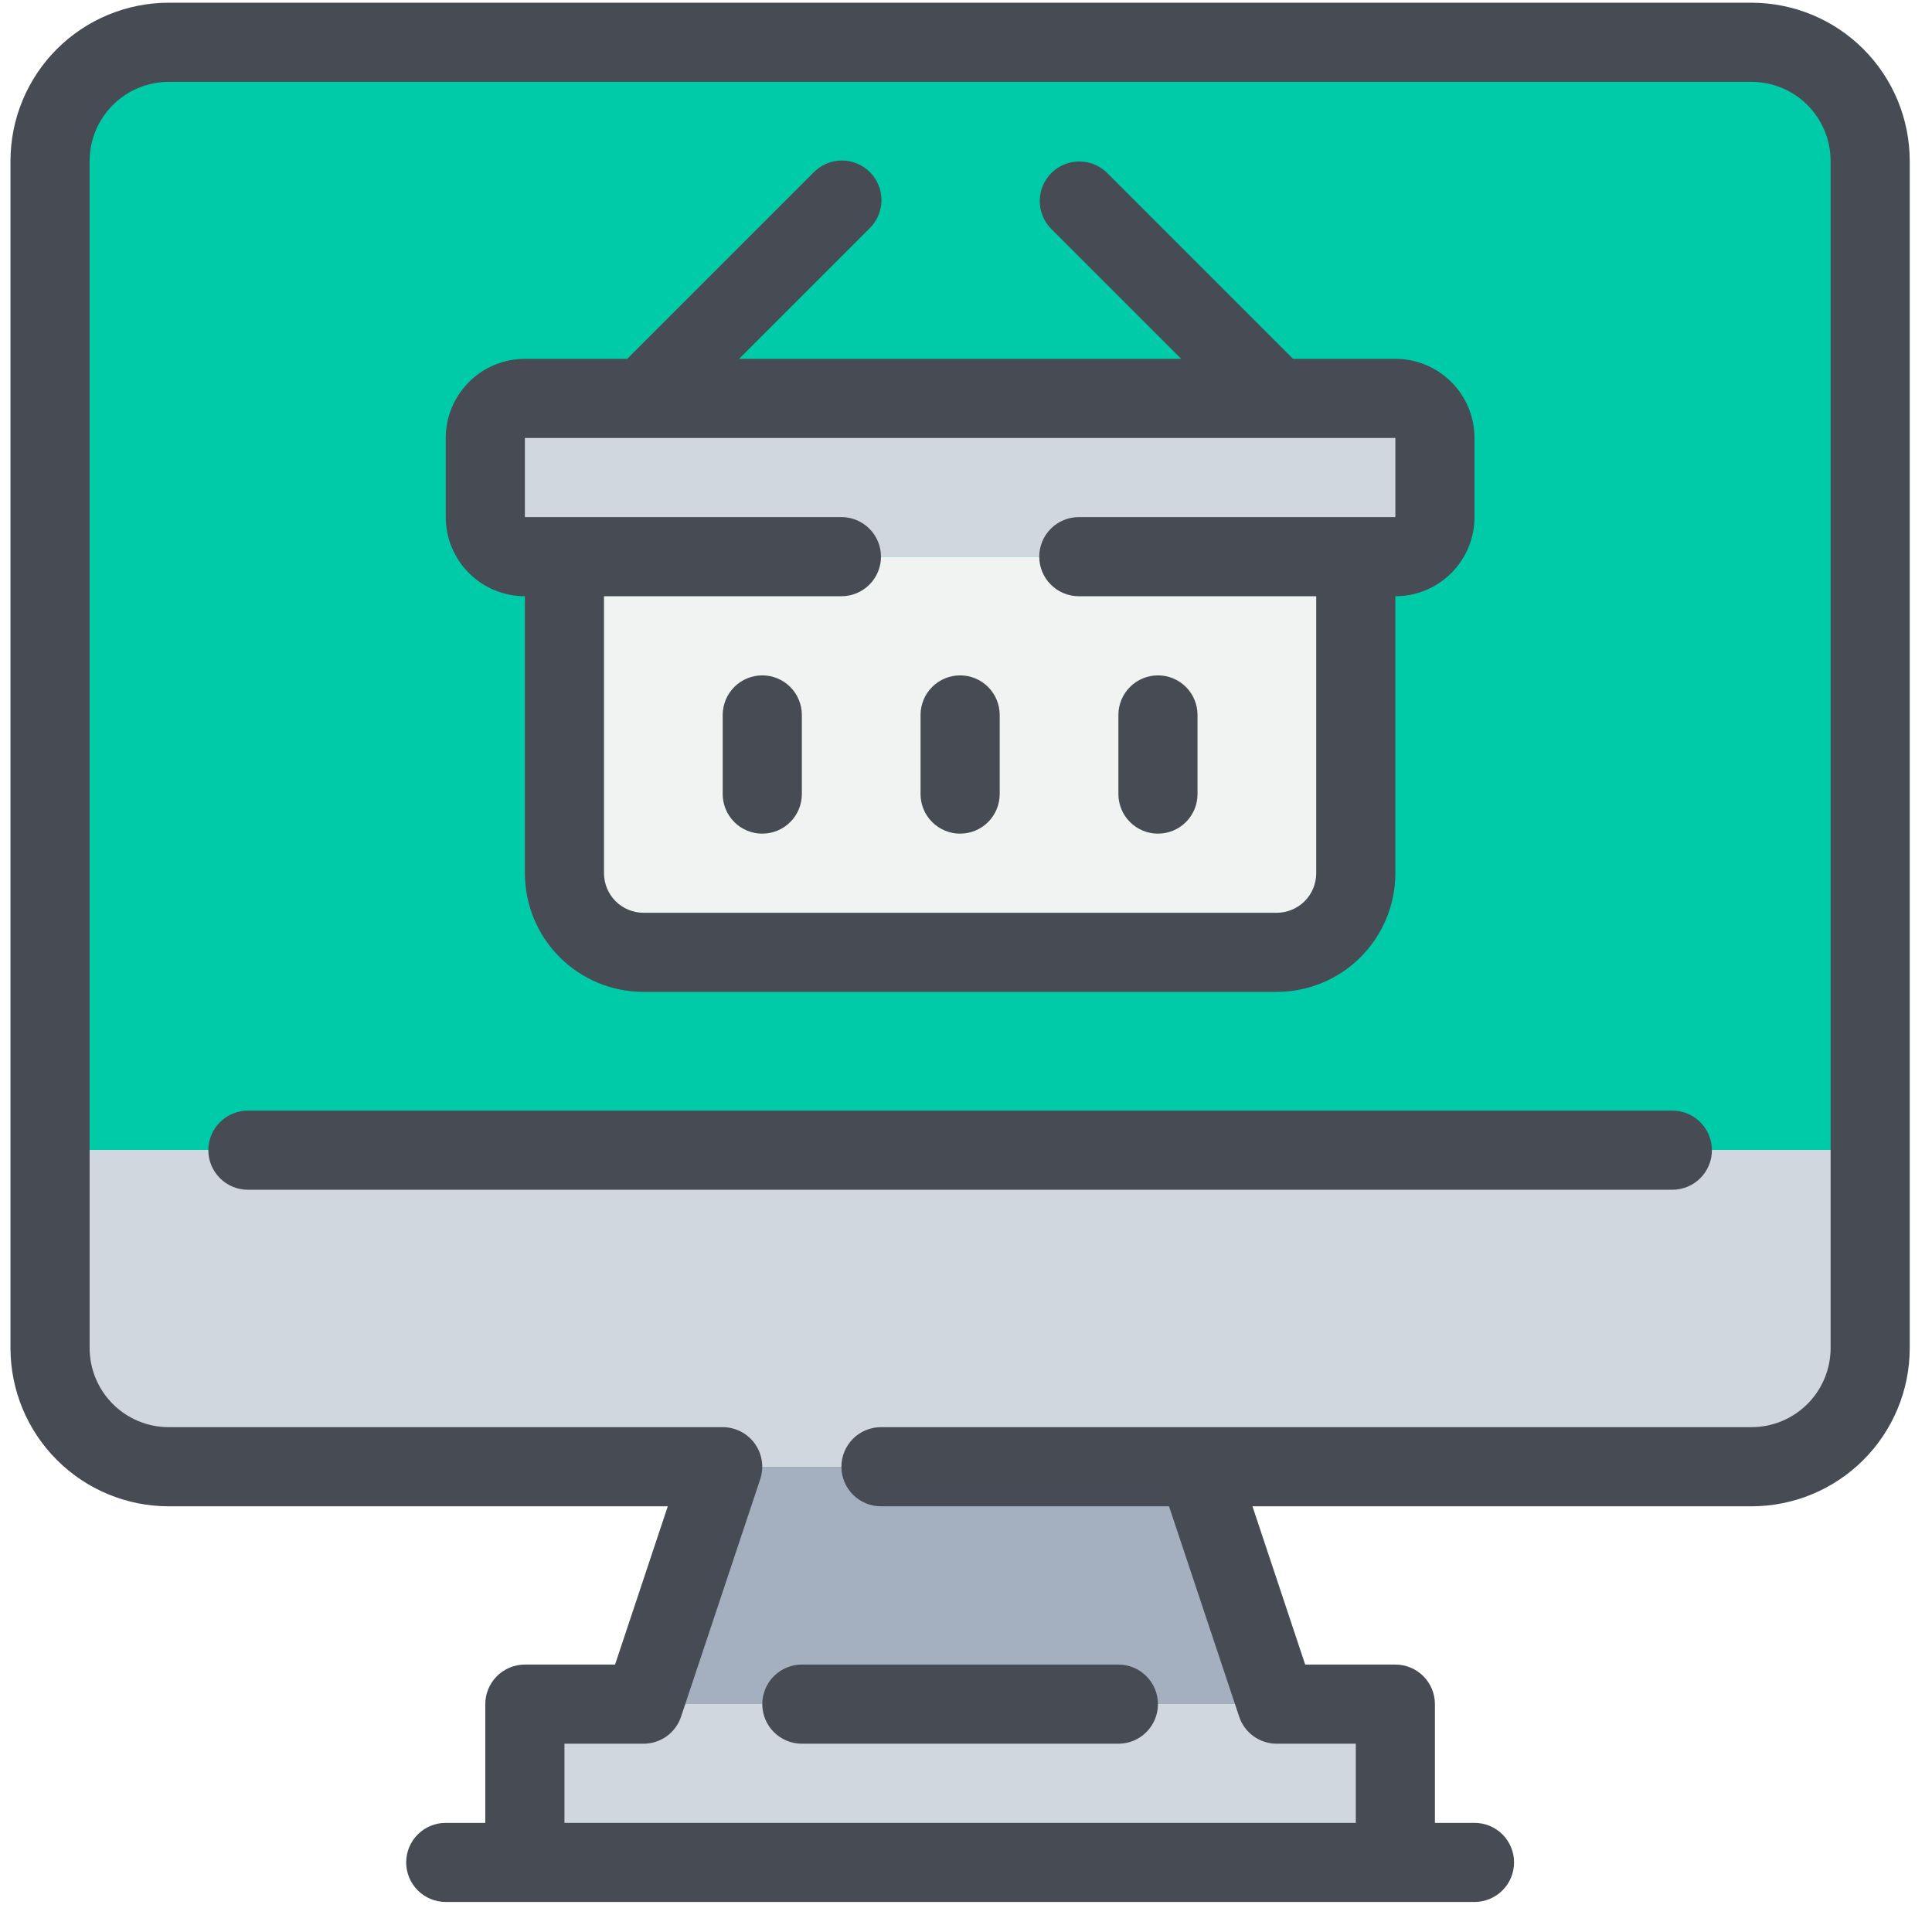
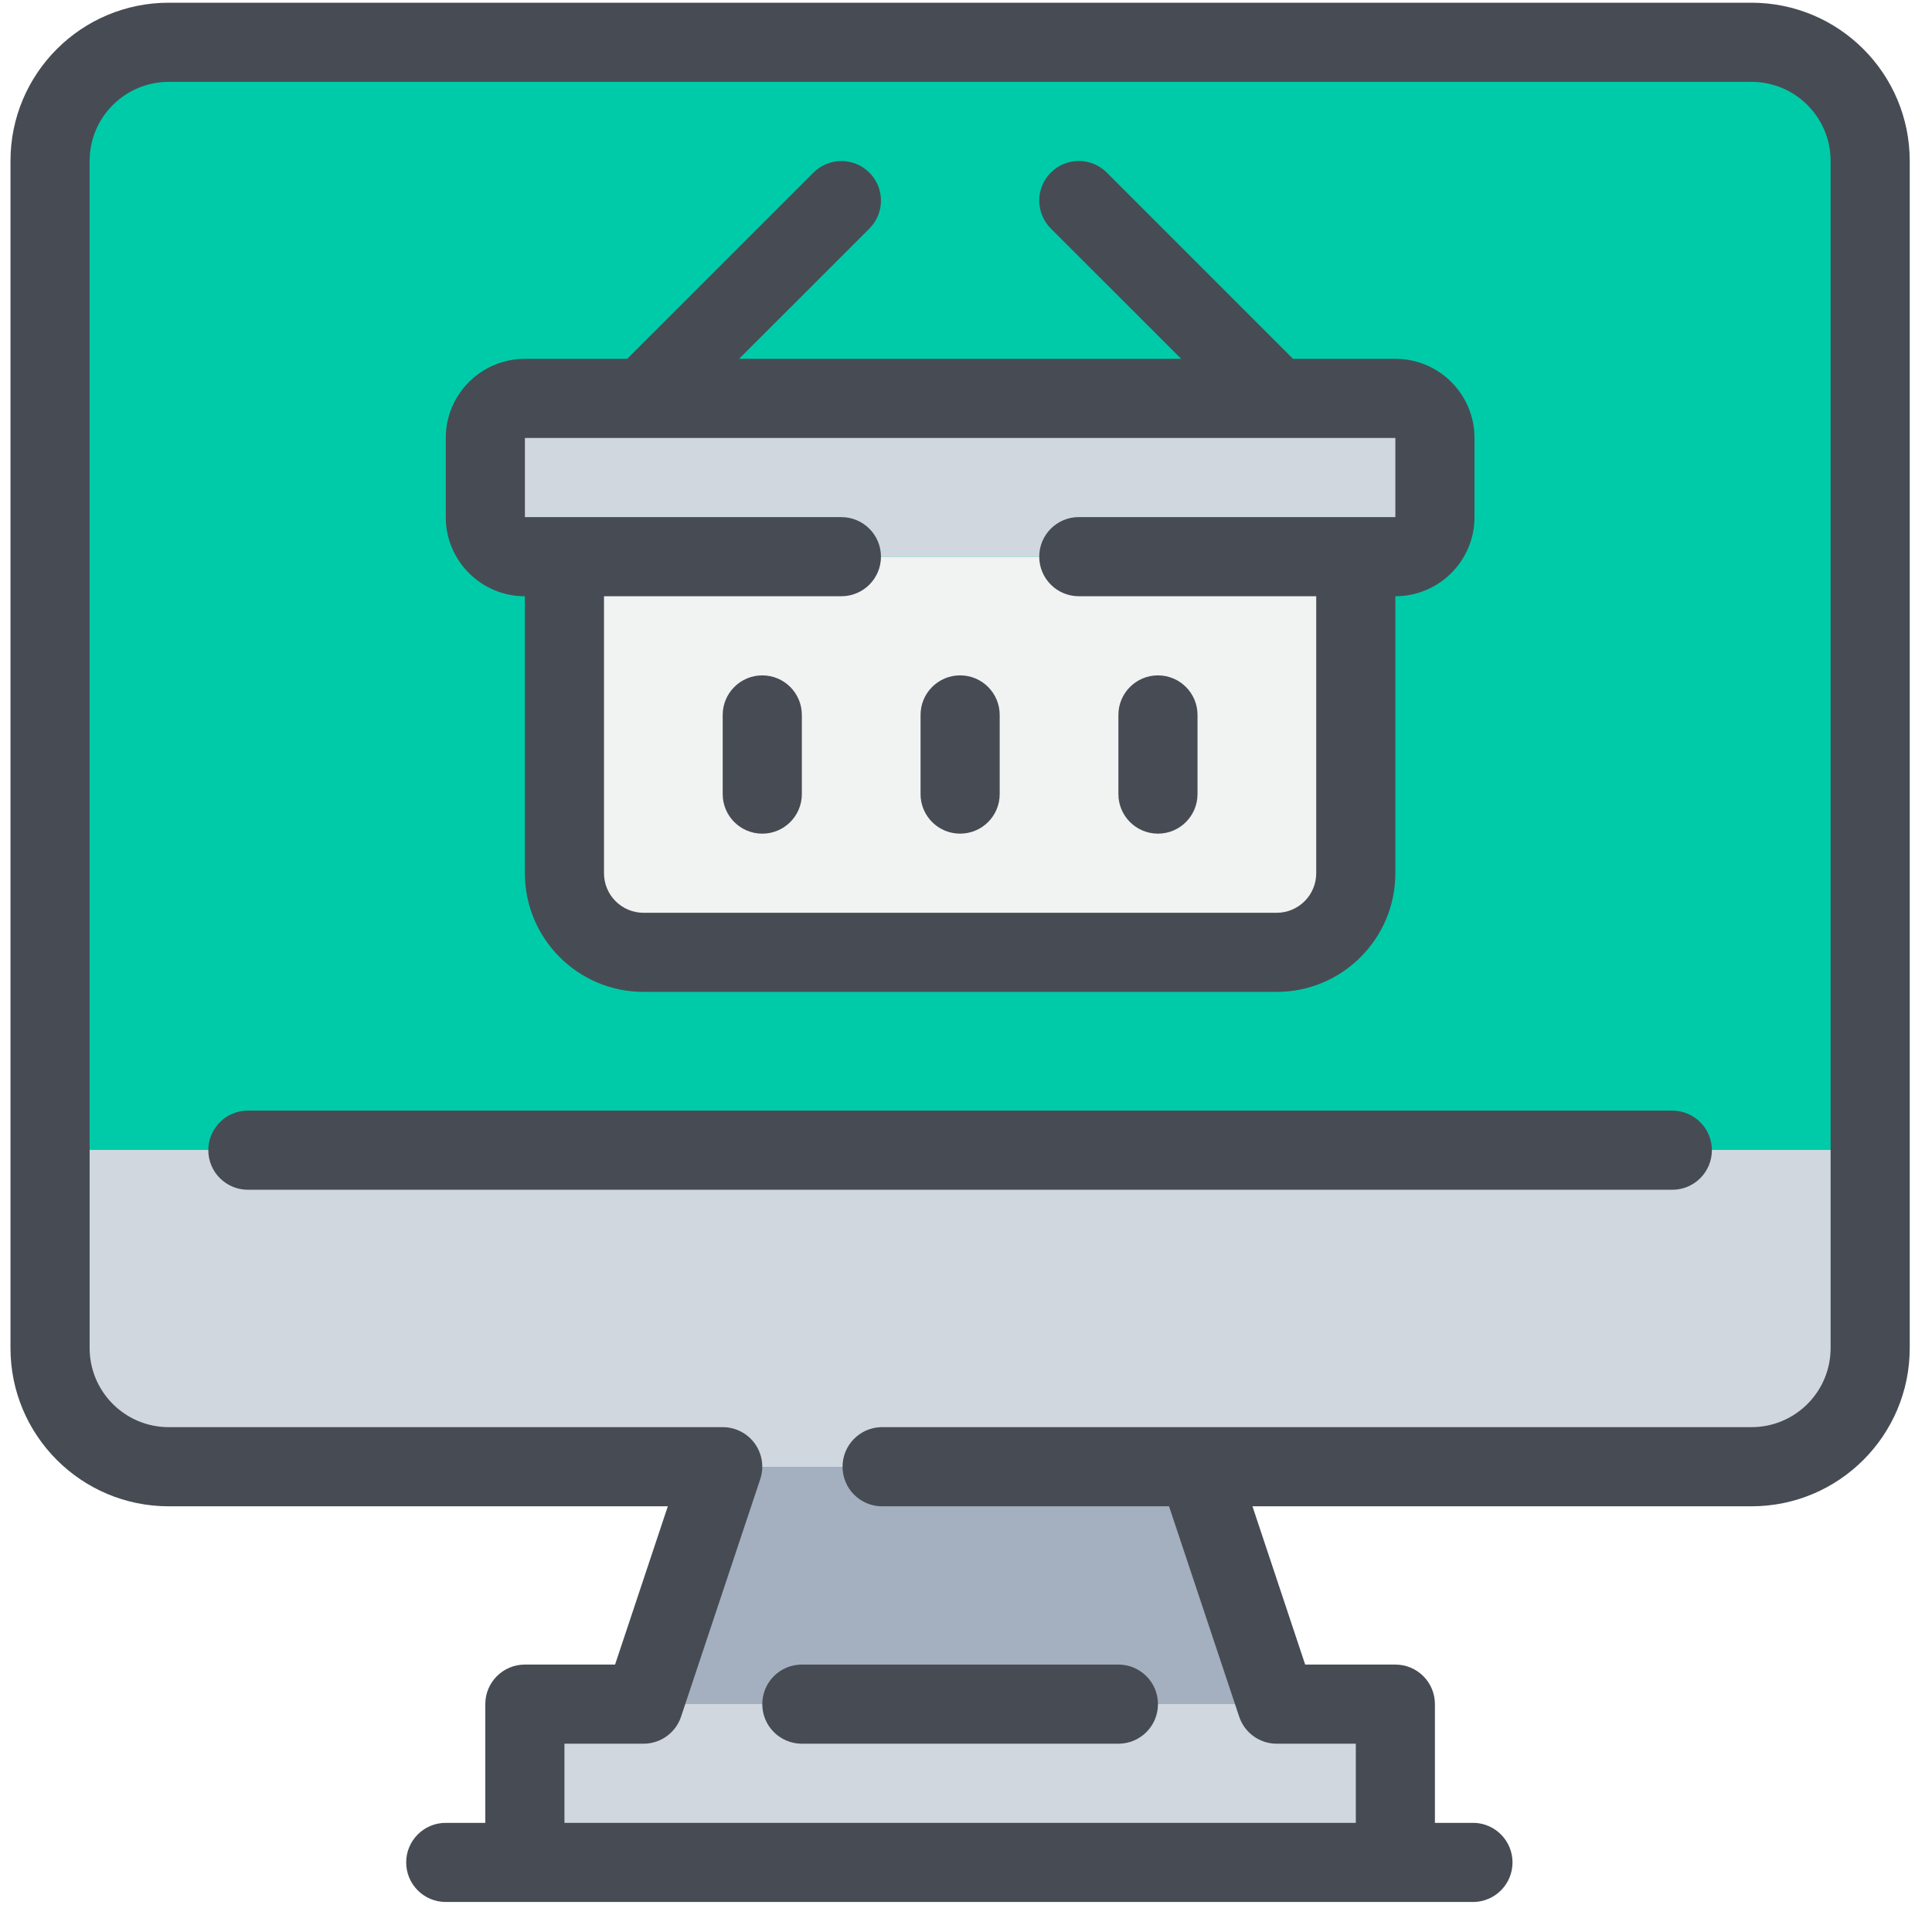
- <svg xmlns="http://www.w3.org/2000/svg" width="59" height="59" viewBox="0 0 59 59" fill="none">
-   <path d="M42.612 52.041V56.875H16.029V52.041H19.654H38.987H42.612Z" fill="#D0D7DF" />
-   <path d="M36.57 44.791L38.987 52.041H19.654L22.07 44.791H26.904H36.57Z" fill="#A4B0C0" />
-   <path d="M57.112 4.917V35.125H1.529V4.917C1.529 3.955 1.911 3.033 2.591 2.353C3.27 1.673 4.192 1.292 5.154 1.292H53.487C54.449 1.292 55.371 1.673 56.05 2.353C56.73 3.033 57.112 3.955 57.112 4.917Z" fill="#00CBA9" />
-   <path d="M57.112 35.125V41.167C57.112 42.128 56.73 43.05 56.05 43.73C55.371 44.41 54.449 44.792 53.487 44.792H5.154C4.192 44.792 3.27 44.41 2.591 43.73C1.911 43.05 1.529 42.128 1.529 41.167V35.125H57.112Z" fill="#D0D7DF" />
-   <path d="M41.404 17V26.667C41.402 27.307 41.147 27.921 40.694 28.373C40.241 28.826 39.627 29.081 38.987 29.083H19.654C19.013 29.081 18.4 28.826 17.947 28.373C17.494 27.921 17.239 27.307 17.237 26.667V17H41.404Z" fill="#F1F2F2" />
-   <path d="M43.82 13.375V15.791C43.82 16.112 43.693 16.419 43.467 16.646C43.24 16.872 42.933 17 42.612 17H16.029C15.708 17 15.401 16.872 15.174 16.646C14.948 16.419 14.82 16.112 14.82 15.791V13.375C14.82 13.054 14.948 12.747 15.174 12.52C15.401 12.294 15.708 12.166 16.029 12.166H42.612C42.933 12.166 43.24 12.294 43.467 12.52C43.693 12.747 43.82 13.054 43.82 13.375Z" fill="#D0D7DF" />
-   <path d="M51.07 33.916H7.57C7.25 33.916 6.943 34.044 6.716 34.27C6.489 34.497 6.362 34.804 6.362 35.125C6.362 35.445 6.489 35.753 6.716 35.979C6.943 36.206 7.25 36.333 7.57 36.333H51.07C51.391 36.333 51.698 36.206 51.925 35.979C52.151 35.753 52.279 35.445 52.279 35.125C52.279 34.804 52.151 34.497 51.925 34.27C51.698 34.044 51.391 33.916 51.07 33.916Z" fill="#474C54" />
-   <path d="M53.487 0.083H5.154C3.872 0.083 2.643 0.592 1.736 1.499C0.83 2.405 0.32 3.635 0.32 4.917L0.32 41.167C0.32 42.449 0.83 43.678 1.736 44.584C2.643 45.491 3.872 46 5.154 46H20.393L18.783 50.833H16.029C15.708 50.833 15.401 50.961 15.174 51.187C14.948 51.414 14.82 51.721 14.82 52.042V55.667H13.612C13.292 55.667 12.984 55.794 12.758 56.02C12.531 56.247 12.404 56.554 12.404 56.875C12.404 57.195 12.531 57.503 12.758 57.729C12.984 57.956 13.292 58.083 13.612 58.083H45.029C45.349 58.083 45.657 57.956 45.883 57.729C46.11 57.503 46.237 57.195 46.237 56.875C46.237 56.554 46.11 56.247 45.883 56.02C45.657 55.794 45.349 55.667 45.029 55.667H43.82V52.042C43.82 51.721 43.693 51.414 43.467 51.187C43.24 50.961 42.933 50.833 42.612 50.833H39.858L38.248 46H53.487C54.769 46 55.998 45.491 56.905 44.584C57.811 43.678 58.32 42.449 58.32 41.167V4.917C58.32 3.635 57.811 2.405 56.905 1.499C55.998 0.592 54.769 0.083 53.487 0.083V0.083ZM55.904 41.167C55.904 41.807 55.649 42.422 55.196 42.875C54.743 43.329 54.128 43.583 53.487 43.583H26.904C26.583 43.583 26.276 43.711 26.049 43.937C25.823 44.164 25.695 44.471 25.695 44.792C25.695 45.112 25.823 45.419 26.049 45.646C26.276 45.873 26.583 46 26.904 46H35.7L37.842 52.423C37.922 52.664 38.075 52.873 38.281 53.022C38.487 53.17 38.734 53.25 38.987 53.25H41.404V55.667H17.237V53.25H19.654C19.907 53.25 20.154 53.17 20.36 53.022C20.565 52.873 20.719 52.664 20.799 52.423L23.216 45.173C23.276 44.992 23.293 44.798 23.264 44.609C23.235 44.42 23.162 44.241 23.05 44.085C22.938 43.93 22.791 43.804 22.621 43.716C22.45 43.629 22.262 43.583 22.07 43.583H5.154C4.513 43.583 3.898 43.329 3.445 42.875C2.992 42.422 2.737 41.807 2.737 41.167V4.917C2.737 4.276 2.992 3.661 3.445 3.208C3.898 2.755 4.513 2.5 5.154 2.5H53.487C54.128 2.5 54.743 2.755 55.196 3.208C55.649 3.661 55.904 4.276 55.904 4.917V41.167Z" fill="#474C54" />
-   <path d="M23.279 52.042C23.279 52.362 23.406 52.669 23.633 52.896C23.859 53.123 24.167 53.25 24.487 53.25H34.154C34.474 53.25 34.782 53.123 35.008 52.896C35.235 52.669 35.362 52.362 35.362 52.042C35.362 51.721 35.235 51.414 35.008 51.187C34.782 50.961 34.474 50.833 34.154 50.833H24.487C24.167 50.833 23.859 50.961 23.633 51.187C23.406 51.414 23.279 51.721 23.279 52.042Z" fill="#474C54" />
-   <path d="M16.029 18.208V26.666C16.029 27.628 16.411 28.55 17.09 29.23C17.77 29.91 18.692 30.291 19.654 30.291H38.987C39.949 30.291 40.87 29.91 41.55 29.23C42.23 28.55 42.612 27.628 42.612 26.666V18.208C43.253 18.208 43.868 17.953 44.321 17.5C44.774 17.047 45.029 16.432 45.029 15.791V13.375C45.029 12.734 44.774 12.119 44.321 11.666C43.868 11.213 43.253 10.958 42.612 10.958H39.487L33.8 5.271C33.572 5.05 33.267 4.929 32.95 4.931C32.633 4.934 32.33 5.061 32.106 5.285C31.882 5.509 31.755 5.812 31.752 6.129C31.749 6.446 31.871 6.751 32.091 6.979L36.07 10.958H22.571L26.55 6.979C26.665 6.868 26.757 6.734 26.82 6.587C26.884 6.439 26.917 6.281 26.919 6.12C26.92 5.96 26.889 5.801 26.829 5.652C26.768 5.504 26.678 5.369 26.565 5.256C26.451 5.142 26.316 5.052 26.168 4.992C26.019 4.931 25.86 4.9 25.7 4.902C25.539 4.903 25.381 4.936 25.233 5C25.086 5.063 24.953 5.155 24.841 5.271L19.154 10.958H16.029C15.388 10.958 14.773 11.213 14.32 11.666C13.867 12.119 13.612 12.734 13.612 13.375V15.791C13.612 16.432 13.867 17.047 14.32 17.5C14.773 17.953 15.388 18.208 16.029 18.208ZM16.029 13.375H42.612V15.791H32.945C32.625 15.791 32.318 15.919 32.091 16.145C31.864 16.372 31.737 16.679 31.737 17C31.737 17.32 31.864 17.628 32.091 17.854C32.318 18.081 32.625 18.208 32.945 18.208H40.195V26.666C40.195 26.987 40.068 27.294 39.842 27.521C39.615 27.747 39.308 27.875 38.987 27.875H19.654C19.333 27.875 19.026 27.747 18.799 27.521C18.573 27.294 18.445 26.987 18.445 26.666V18.208H25.695C26.016 18.208 26.323 18.081 26.55 17.854C26.776 17.628 26.904 17.32 26.904 17C26.904 16.679 26.776 16.372 26.55 16.145C26.323 15.919 26.016 15.791 25.695 15.791H16.029V13.375Z" fill="#474C54" />
-   <path d="M29.32 25.458C29.641 25.458 29.948 25.331 30.175 25.104C30.401 24.878 30.529 24.57 30.529 24.25V21.833C30.529 21.513 30.401 21.206 30.175 20.979C29.948 20.752 29.641 20.625 29.32 20.625C29 20.625 28.693 20.752 28.466 20.979C28.239 21.206 28.112 21.513 28.112 21.833V24.25C28.112 24.57 28.239 24.878 28.466 25.104C28.693 25.331 29 25.458 29.32 25.458Z" fill="#474C54" />
-   <path d="M35.362 25.458C35.683 25.458 35.99 25.331 36.217 25.104C36.443 24.878 36.57 24.57 36.57 24.25V21.833C36.57 21.513 36.443 21.206 36.217 20.979C35.99 20.752 35.683 20.625 35.362 20.625C35.042 20.625 34.734 20.752 34.508 20.979C34.281 21.206 34.154 21.513 34.154 21.833V24.25C34.154 24.57 34.281 24.878 34.508 25.104C34.734 25.331 35.042 25.458 35.362 25.458Z" fill="#474C54" />
-   <path d="M23.279 20.625C22.958 20.625 22.651 20.752 22.424 20.979C22.198 21.206 22.07 21.513 22.07 21.833V24.25C22.07 24.57 22.198 24.878 22.424 25.104C22.651 25.331 22.958 25.458 23.279 25.458C23.599 25.458 23.907 25.331 24.133 25.104C24.36 24.878 24.487 24.57 24.487 24.25V21.833C24.487 21.513 24.36 21.206 24.133 20.979C23.907 20.752 23.599 20.625 23.279 20.625Z" fill="#474C54" />
+ <svg xmlns="http://www.w3.org/2000/svg" width="59" height="59" fill="none">
+   <path d="M42.612 52.041v4.834H16.03V52.04h26.583z" fill="#D0D7DF" />
+   <path d="M36.57 44.791l2.417 7.25H19.654l2.416-7.25h14.5z" fill="#A4B0C0" />
+   <path d="M57.112 4.917v30.208H1.53V4.916a3.625 3.625 0 013.625-3.625h48.333a3.625 3.625 0 013.625 3.626z" fill="#00CBA9" />
+   <path d="M57.112 35.125v6.042a3.625 3.625 0 01-3.625 3.625H5.154a3.625 3.625 0 01-3.625-3.625v-6.042h55.583z" fill="#D0D7DF" />
+   <path d="M41.404 17v9.667a2.424 2.424 0 01-2.417 2.416H19.654a2.424 2.424 0 01-2.417-2.416V17h24.167z" fill="#F1F2F2" />
+   <path d="M43.82 13.375v2.416A1.208 1.208 0 0142.612 17H16.03a1.209 1.209 0 01-1.209-1.209v-2.416a1.208 1.208 0 011.209-1.209h26.583a1.208 1.208 0 011.208 1.209z" fill="#D0D7DF" />
+   <path d="M51.07 33.916H7.57a1.208 1.208 0 100 2.417h43.5a1.208 1.208 0 100-2.416z" fill="#474C54" />
+   <path d="M53.487.083H5.154A4.833 4.833 0 00.32 4.917v36.25A4.833 4.833 0 005.154 46h15.24l-1.611 4.833h-2.754a1.209 1.209 0 00-1.209 1.209v3.625h-1.208a1.208 1.208 0 100 2.416H45.03a1.209 1.209 0 000-2.416H43.82v-3.625a1.208 1.208 0 00-1.208-1.209h-2.754L38.248 46h15.24a4.833 4.833 0 004.832-4.833V4.917A4.833 4.833 0 0053.487.083zm2.417 41.084a2.416 2.416 0 01-2.417 2.416H26.904a1.209 1.209 0 000 2.417H35.7l2.142 6.423a1.208 1.208 0 001.145.827h2.417v2.417H17.237V53.25h2.417a1.209 1.209 0 001.145-.827l2.417-7.25a1.207 1.207 0 00-1.146-1.59H5.154a2.417 2.417 0 01-2.417-2.416V4.917A2.417 2.417 0 015.154 2.5h48.333a2.417 2.417 0 012.417 2.417v36.25z" fill="#474C54" />
+   <path d="M23.279 52.042a1.208 1.208 0 001.208 1.208h9.667a1.208 1.208 0 000-2.417h-9.667a1.208 1.208 0 00-1.208 1.209zM16.029 18.208v8.459a3.625 3.625 0 003.625 3.624h19.333a3.625 3.625 0 003.625-3.625v-8.458a2.417 2.417 0 002.417-2.416v-2.417a2.417 2.417 0 00-2.417-2.417h-3.125L33.8 5.27a1.208 1.208 0 00-1.709 1.71l3.98 3.978h-13.5L26.55 6.98a1.208 1.208 0 10-1.709-1.708l-5.688 5.687H16.03a2.416 2.416 0 00-2.417 2.417v2.416a2.417 2.417 0 002.417 2.417zm0-4.833h26.583v2.416h-9.667a1.208 1.208 0 000 2.417h7.25v8.459a1.208 1.208 0 01-1.208 1.208H19.654a1.208 1.208 0 01-1.209-1.209v-8.458h7.25a1.208 1.208 0 100-2.416H16.03v-2.417z" fill="#474C54" />
+   <path d="M29.32 25.458a1.208 1.208 0 001.209-1.208v-2.417a1.208 1.208 0 00-2.417 0v2.417a1.208 1.208 0 001.208 1.208zM35.362 25.458a1.208 1.208 0 001.208-1.208v-2.417a1.208 1.208 0 00-2.416 0v2.417a1.208 1.208 0 001.208 1.208zM23.279 20.625a1.209 1.209 0 00-1.209 1.208v2.417a1.208 1.208 0 102.417 0v-2.417a1.208 1.208 0 00-1.208-1.208z" fill="#474C54" />
</svg>
